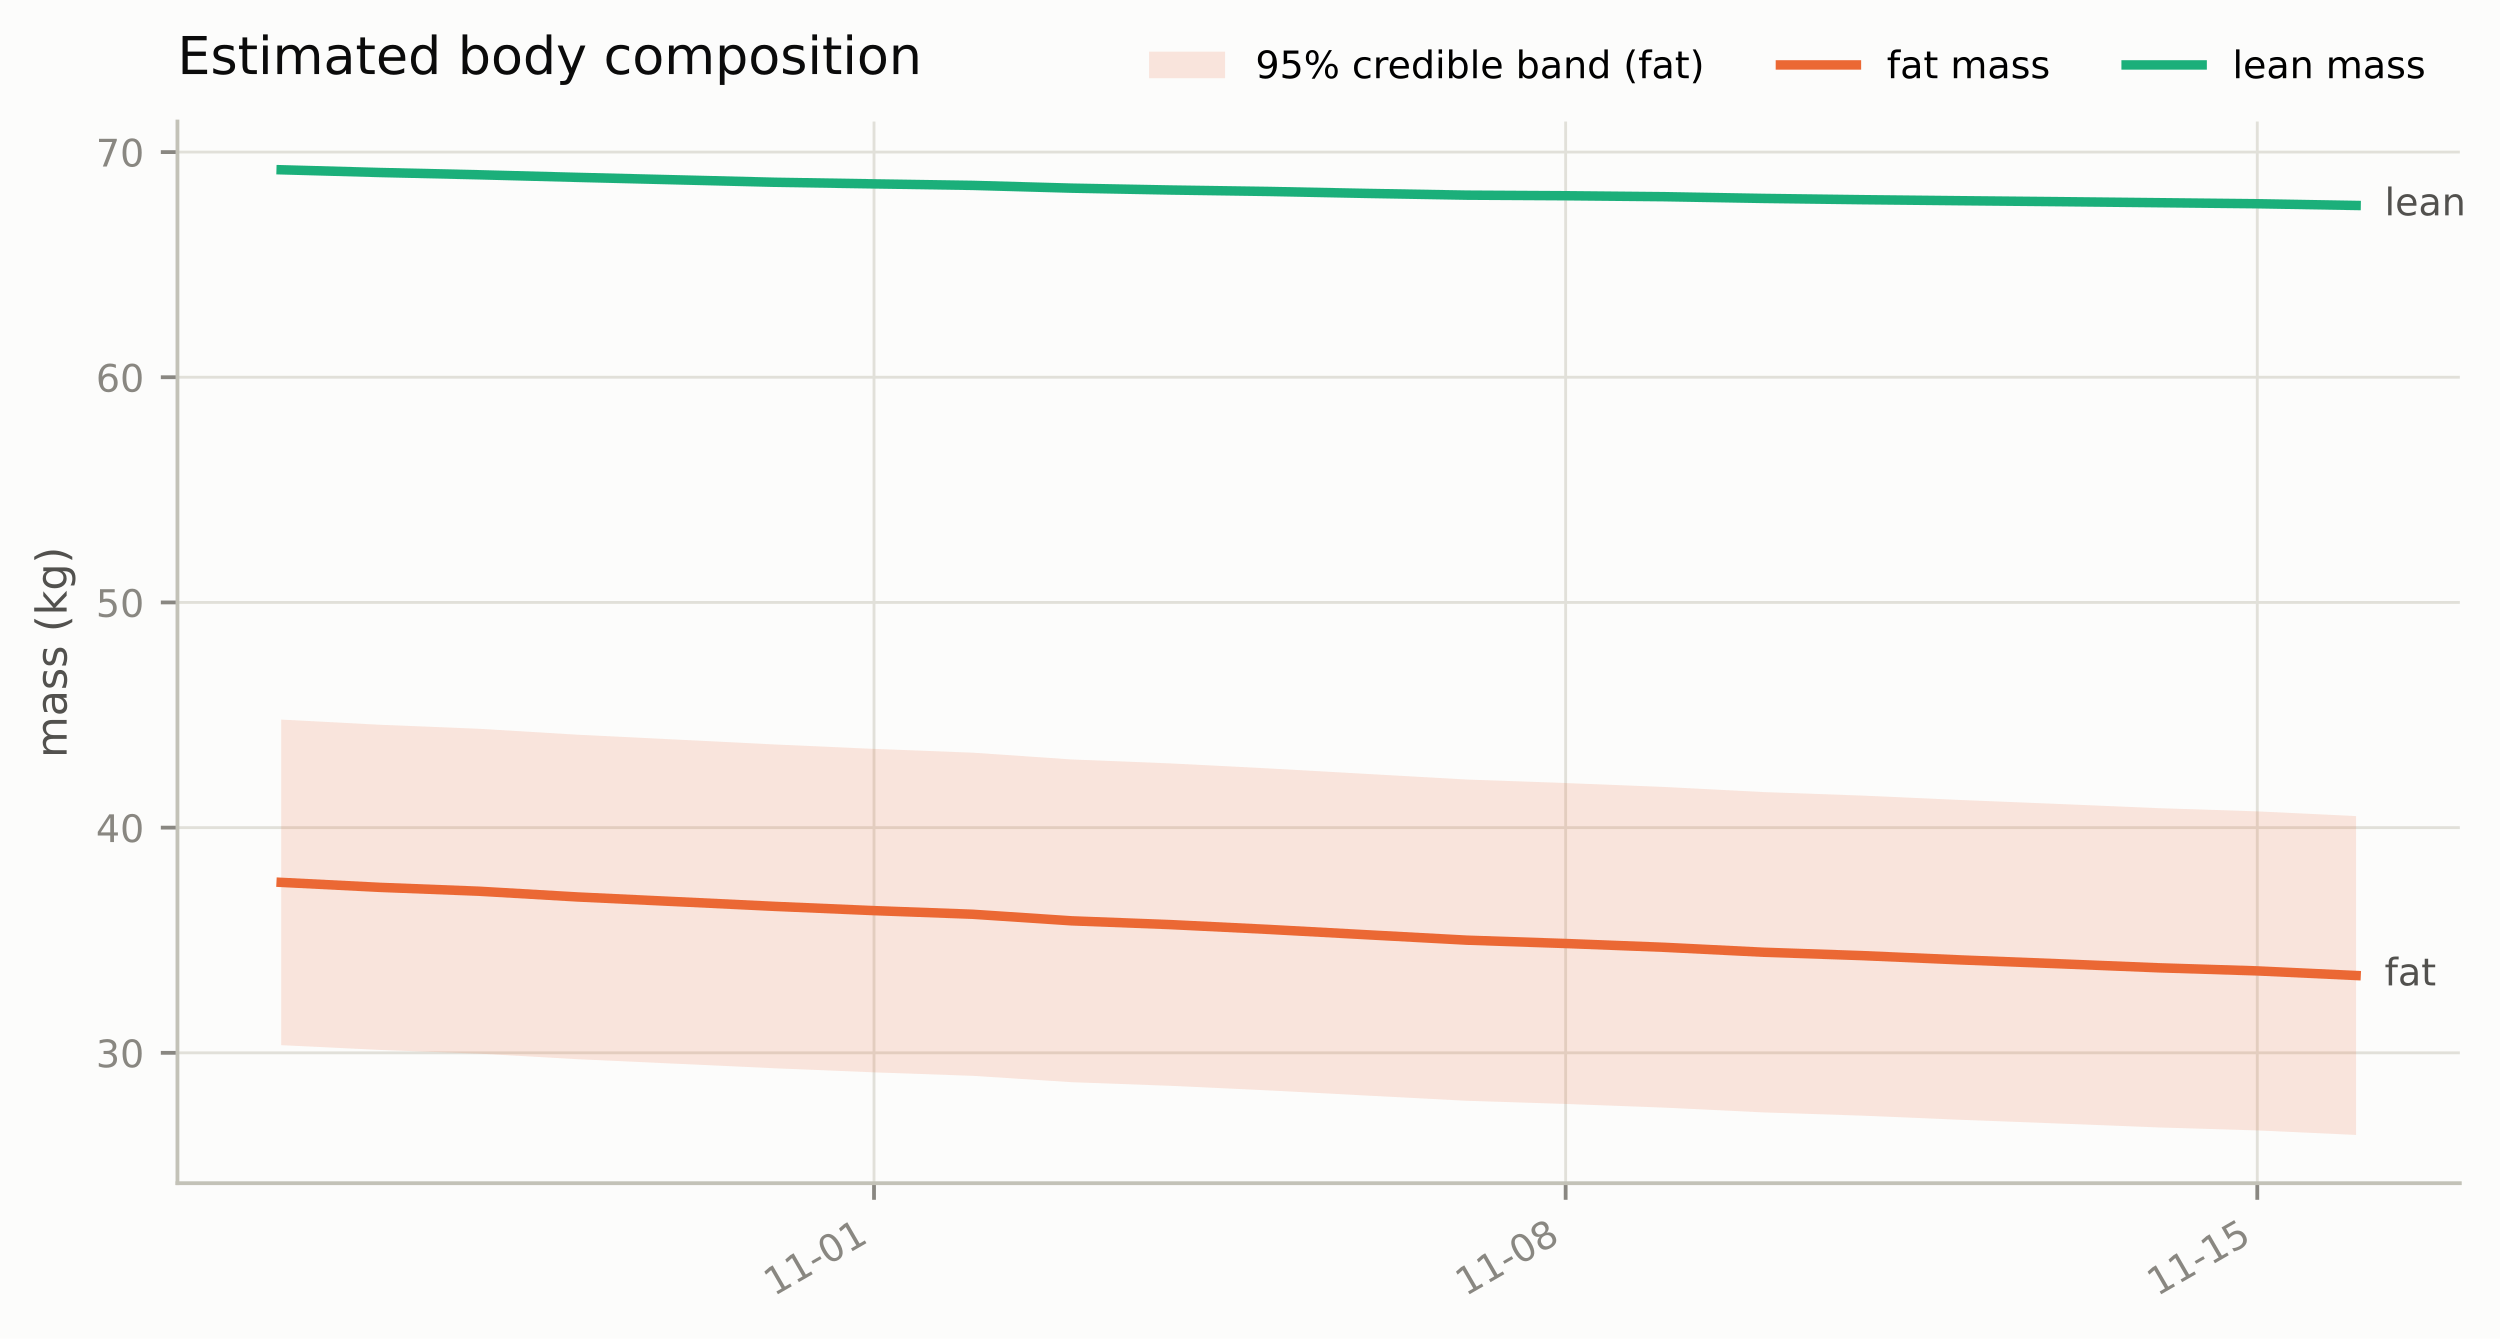
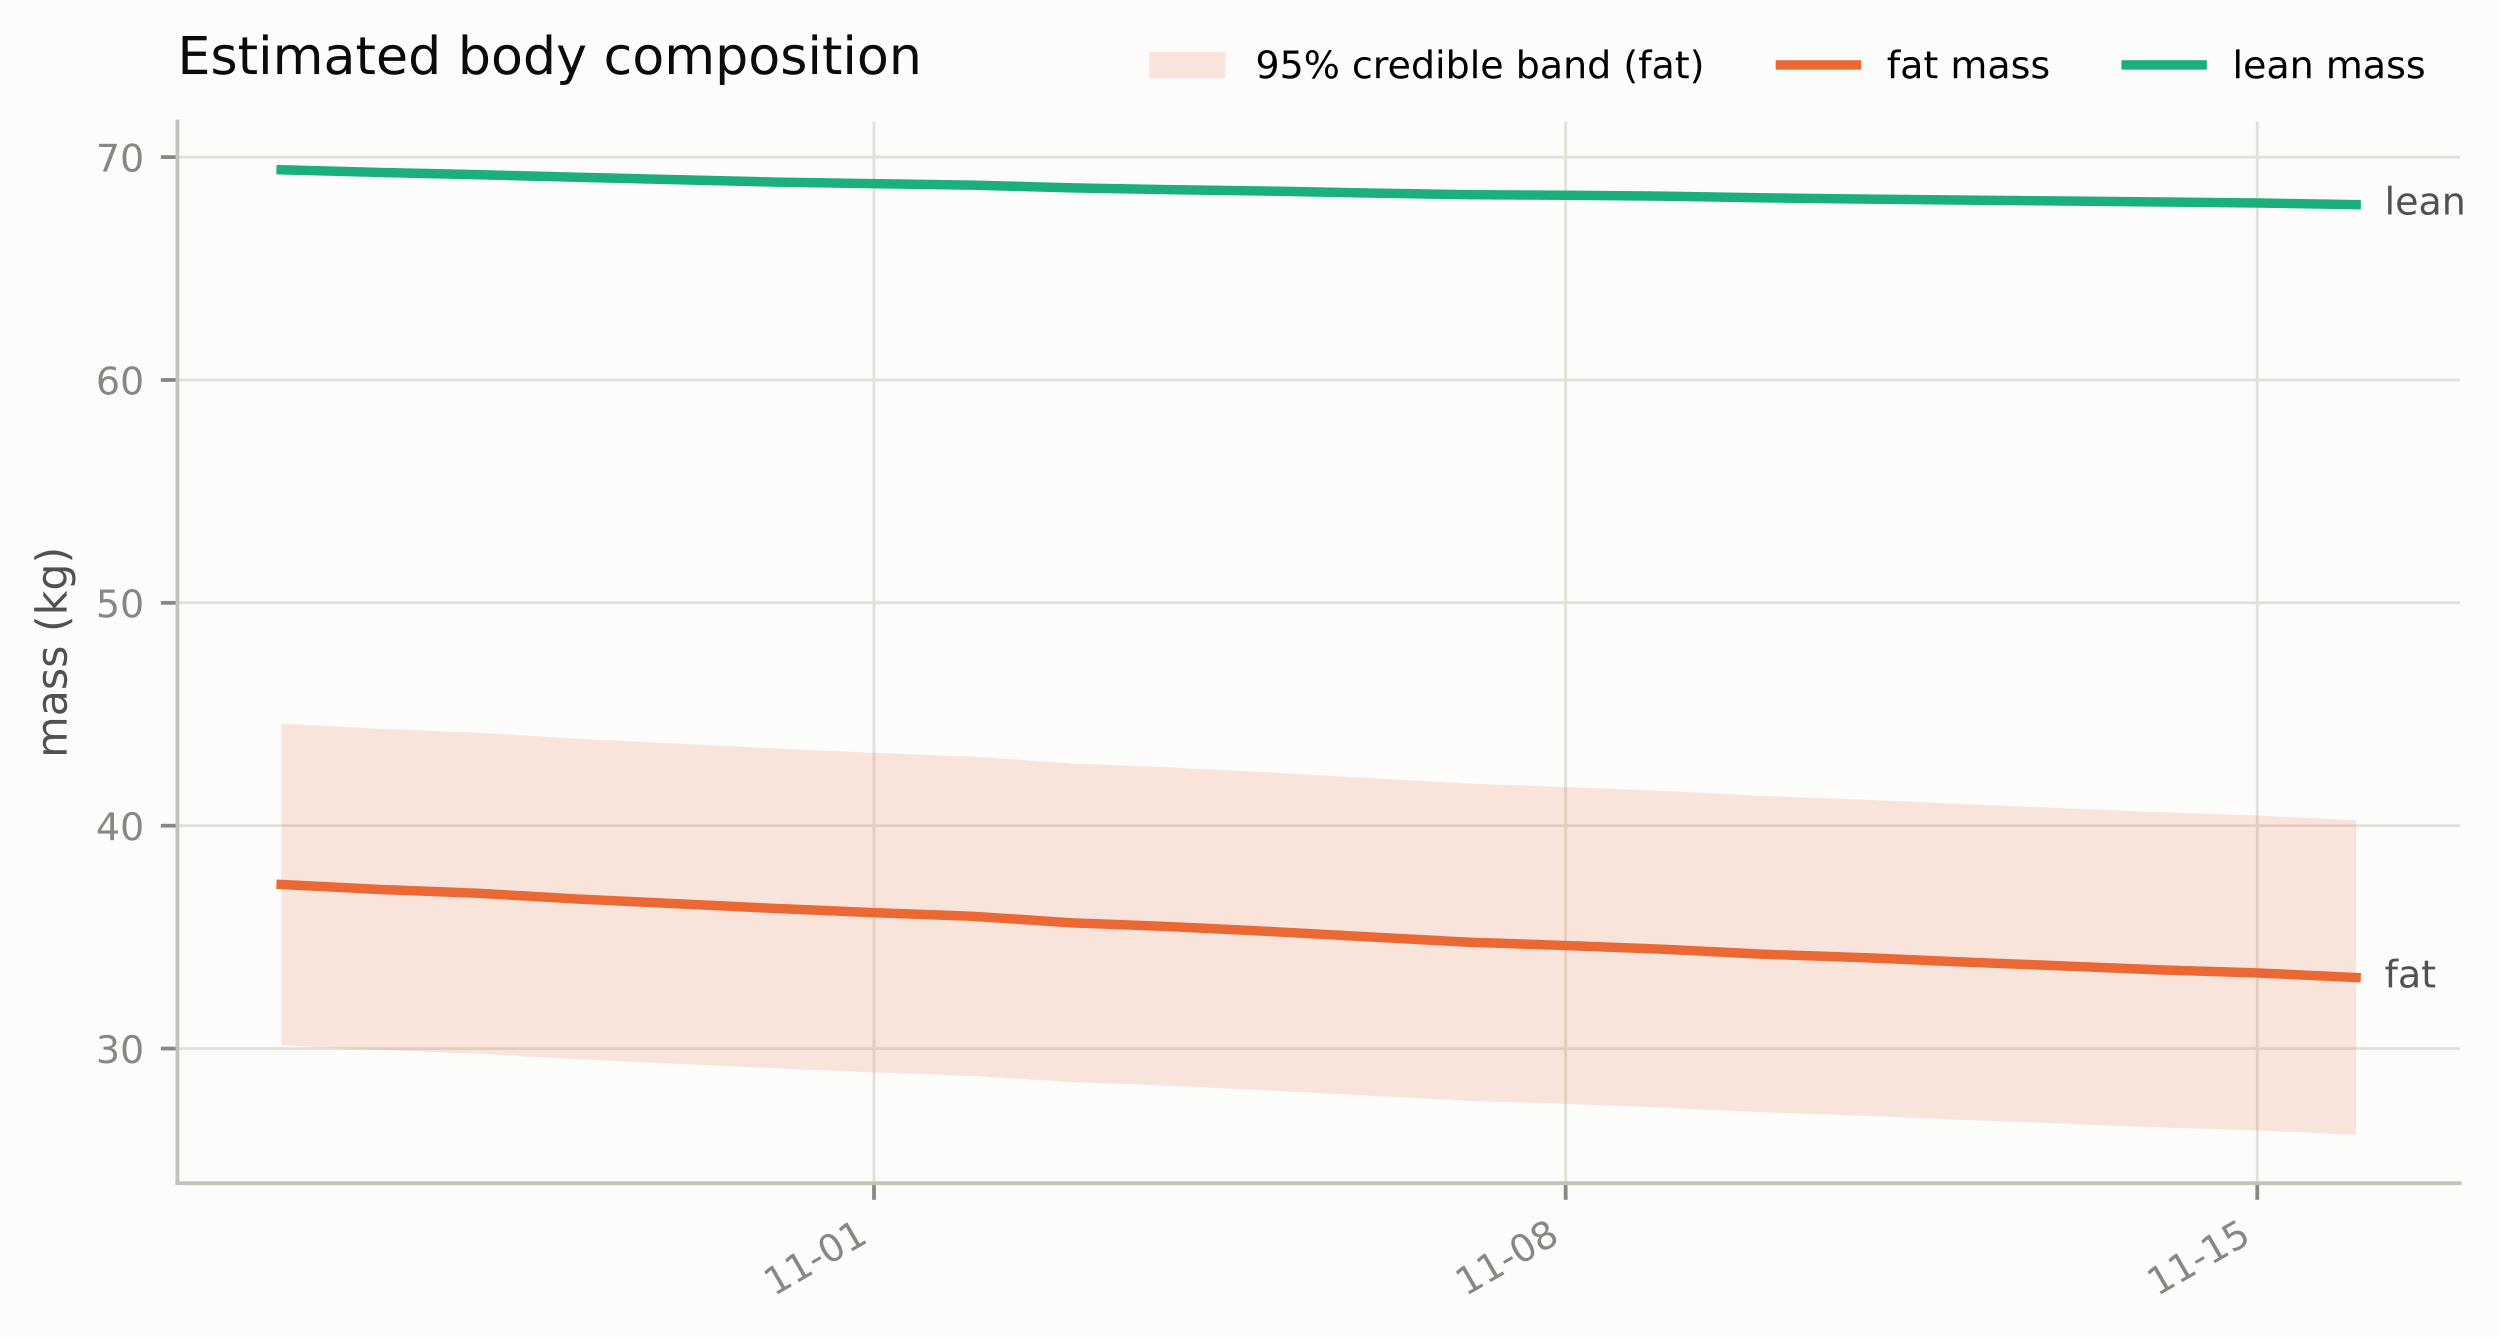
<svg xmlns="http://www.w3.org/2000/svg" xmlns:xlink="http://www.w3.org/1999/xlink" width="526.643pt" height="282pt" viewBox="0 0 526.643 282" version="1.1">
  <defs>
    <style type="text/css">*{stroke-linejoin: round; stroke-linecap: butt}</style>
  </defs>
  <g id="figure_1">
    <g id="patch_1">
      <path d="M 0 282  L 526.643 282  L 526.643 0  L 0 0  z " style="fill: #fcfcfb" />
    </g>
    <g id="axes_1">
      <g id="patch_2">
        <path d="M 37.381 249.248  L 518.18 249.248  L 518.18 25.601  L 37.381 25.601  z " style="fill: #fcfcfb" />
      </g>
      <g id="matplotlib.axis_1">
        <g id="xtick_1">
          <g id="line2d_1">
-             <path d="M 184.118 249.248  L 184.118 25.601  " clip-path="url(#pfaad43b0ae)" style="fill: none; stroke: #e1e0d9; stroke-width: 0.6; stroke-linecap: square" />
+             <path d="M 184.118 249.248  L 184.118 25.601  " clip-path="url(#pbd6abccb1b)" style="fill: none; stroke: #e1e0d9; stroke-width: 0.6; stroke-linecap: square" />
          </g>
          <g id="line2d_2">
            <defs>
-               <path id="mbd28022cf1" d="M 0 0  L 0 3.5  " style="stroke: #898781; stroke-width: 0.8" />
+               <path id="ma38e0c5968" d="M 0 0  L 0 3.5  " style="stroke: #898781; stroke-width: 0.8" />
            </defs>
            <g>
-               <use xlink:href="#mbd28022cf1" x="184.118" y="249.248" style="fill: #898781; stroke: #898781; stroke-width: 0.8" />
+               <use xlink:href="#ma38e0c5968" x="184.118" y="249.248" style="fill: #898781; stroke: #898781; stroke-width: 0.8" />
            </g>
          </g>
          <g id="text_1">
            <g style="fill: #898781" transform="translate(163.0255 273.1351) rotate(-30) scale(0.08 -0.08)">
              <defs>
                <path id="DejaVuSans-14" d="M 794 531  L 1825 531  L 1825 4091  L 703 3866  L 703 4441  L 1819 4666  L 2450 4666  L 2450 531  L 3481 531  L 3481 0  L 794 0  L 794 531  z " transform="scale(0.015625)" />
                <path id="DejaVuSans-10" d="M 313 2009  L 1997 2009  L 1997 1497  L 313 1497  L 313 2009  z " transform="scale(0.015625)" />
                <path id="DejaVuSans-13" d="M 2034 4250  Q 1547 4250 1301 3770  Q 1056 3291 1056 2328  Q 1056 1369 1301 889  Q 1547 409 2034 409  Q 2525 409 2770 889  Q 3016 1369 3016 2328  Q 3016 3291 2770 3770  Q 2525 4250 2034 4250  z M 2034 4750  Q 2819 4750 3233 4129  Q 3647 3509 3647 2328  Q 3647 1150 3233 529  Q 2819 -91 2034 -91  Q 1250 -91 836 529  Q 422 1150 422 2328  Q 422 3509 836 4129  Q 1250 4750 2034 4750  z " transform="scale(0.015625)" />
              </defs>
              <use xlink:href="#DejaVuSans-14" />
              <use xlink:href="#DejaVuSans-14" transform="translate(63.625 0)" />
              <use xlink:href="#DejaVuSans-10" transform="translate(127.25 0)" />
              <use xlink:href="#DejaVuSans-13" transform="translate(163.3281 0)" />
              <use xlink:href="#DejaVuSans-14" transform="translate(226.9531 0)" />
            </g>
          </g>
        </g>
        <g id="xtick_2">
          <g id="line2d_3">
-             <path d="M 329.815 249.248  L 329.815 25.601  " clip-path="url(#pfaad43b0ae)" style="fill: none; stroke: #e1e0d9; stroke-width: 0.6; stroke-linecap: square" />
+             <path d="M 329.815 249.248  L 329.815 25.601  " clip-path="url(#pbd6abccb1b)" style="fill: none; stroke: #e1e0d9; stroke-width: 0.6; stroke-linecap: square" />
          </g>
          <g id="line2d_4">
            <g>
-               <use xlink:href="#mbd28022cf1" x="329.815" y="249.248" style="fill: #898781; stroke: #898781; stroke-width: 0.8" />
+               <use xlink:href="#ma38e0c5968" x="329.815" y="249.248" style="fill: #898781; stroke: #898781; stroke-width: 0.8" />
            </g>
          </g>
          <g id="text_2">
            <g style="fill: #898781" transform="translate(308.7223 273.1351) rotate(-30) scale(0.08 -0.08)">
              <defs>
                <path id="DejaVuSans-1b" d="M 2034 2216  Q 1584 2216 1326 1975  Q 1069 1734 1069 1313  Q 1069 891 1326 650  Q 1584 409 2034 409  Q 2484 409 2743 651  Q 3003 894 3003 1313  Q 3003 1734 2745 1975  Q 2488 2216 2034 2216  z M 1403 2484  Q 997 2584 770 2862  Q 544 3141 544 3541  Q 544 4100 942 4425  Q 1341 4750 2034 4750  Q 2731 4750 3128 4425  Q 3525 4100 3525 3541  Q 3525 3141 3298 2862  Q 3072 2584 2669 2484  Q 3125 2378 3379 2068  Q 3634 1759 3634 1313  Q 3634 634 3220 271  Q 2806 -91 2034 -91  Q 1263 -91 848 271  Q 434 634 434 1313  Q 434 1759 690 2068  Q 947 2378 1403 2484  z M 1172 3481  Q 1172 3119 1398 2916  Q 1625 2713 2034 2713  Q 2441 2713 2670 2916  Q 2900 3119 2900 3481  Q 2900 3844 2670 4047  Q 2441 4250 2034 4250  Q 1625 4250 1398 4047  Q 1172 3844 1172 3481  z " transform="scale(0.015625)" />
              </defs>
              <use xlink:href="#DejaVuSans-14" />
              <use xlink:href="#DejaVuSans-14" transform="translate(63.625 0)" />
              <use xlink:href="#DejaVuSans-10" transform="translate(127.25 0)" />
              <use xlink:href="#DejaVuSans-13" transform="translate(163.3281 0)" />
              <use xlink:href="#DejaVuSans-1b" transform="translate(226.9531 0)" />
            </g>
          </g>
        </g>
        <g id="xtick_3">
          <g id="line2d_5">
-             <path d="M 475.512 249.248  L 475.512 25.601  " clip-path="url(#pfaad43b0ae)" style="fill: none; stroke: #e1e0d9; stroke-width: 0.6; stroke-linecap: square" />
+             <path d="M 475.512 249.248  L 475.512 25.601  " clip-path="url(#pbd6abccb1b)" style="fill: none; stroke: #e1e0d9; stroke-width: 0.6; stroke-linecap: square" />
          </g>
          <g id="line2d_6">
            <g>
-               <use xlink:href="#mbd28022cf1" x="475.512" y="249.248" style="fill: #898781; stroke: #898781; stroke-width: 0.8" />
+               <use xlink:href="#ma38e0c5968" x="475.512" y="249.248" style="fill: #898781; stroke: #898781; stroke-width: 0.8" />
            </g>
          </g>
          <g id="text_3">
            <g style="fill: #898781" transform="translate(454.4192 273.1351) rotate(-30) scale(0.08 -0.08)">
              <defs>
                <path id="DejaVuSans-18" d="M 691 4666  L 3169 4666  L 3169 4134  L 1269 4134  L 1269 2991  Q 1406 3038 1543 3061  Q 1681 3084 1819 3084  Q 2600 3084 3056 2656  Q 3513 2228 3513 1497  Q 3513 744 3044 326  Q 2575 -91 1722 -91  Q 1428 -91 1123 -41  Q 819 9 494 109  L 494 744  Q 775 591 1075 516  Q 1375 441 1709 441  Q 2250 441 2565 725  Q 2881 1009 2881 1497  Q 2881 1984 2565 2268  Q 2250 2553 1709 2553  Q 1456 2553 1204 2497  Q 953 2441 691 2322  L 691 4666  z " transform="scale(0.015625)" />
              </defs>
              <use xlink:href="#DejaVuSans-14" />
              <use xlink:href="#DejaVuSans-14" transform="translate(63.625 0)" />
              <use xlink:href="#DejaVuSans-10" transform="translate(127.25 0)" />
              <use xlink:href="#DejaVuSans-14" transform="translate(163.3281 0)" />
              <use xlink:href="#DejaVuSans-18" transform="translate(226.9531 0)" />
            </g>
          </g>
        </g>
      </g>
      <g id="matplotlib.axis_2">
        <g id="ytick_1">
          <g id="line2d_7">
-             <path d="M 37.381 221.782  L 518.18 221.782  " clip-path="url(#pfaad43b0ae)" style="fill: none; stroke: #e1e0d9; stroke-width: 0.6; stroke-linecap: square" />
+             <path d="M 37.381 220.884  L 518.18 220.884  " clip-path="url(#pbd6abccb1b)" style="fill: none; stroke: #e1e0d9; stroke-width: 0.6; stroke-linecap: square" />
          </g>
          <g id="line2d_8">
            <defs>
-               <path id="m9d4511006b" d="M 0 0  L -3.5 0  " style="stroke: #898781; stroke-width: 0.8" />
+               <path id="m62456a7b42" d="M 0 0  L -3.5 0  " style="stroke: #898781; stroke-width: 0.8" />
            </defs>
            <g>
-               <use xlink:href="#m9d4511006b" x="37.381" y="221.782" style="fill: #898781; stroke: #898781; stroke-width: 0.8" />
+               <use xlink:href="#m62456a7b42" x="37.381" y="220.884" style="fill: #898781; stroke: #898781; stroke-width: 0.8" />
            </g>
          </g>
          <g id="text_4">
-             <g style="fill: #898781" transform="translate(20.2007 224.821) scale(0.08 -0.08)">
+             <g style="fill: #898781" transform="translate(20.2007 223.9229) scale(0.08 -0.08)">
              <defs>
                <path id="DejaVuSans-16" d="M 2597 2516  Q 3050 2419 3304 2112  Q 3559 1806 3559 1356  Q 3559 666 3084 287  Q 2609 -91 1734 -91  Q 1441 -91 1130 -33  Q 819 25 488 141  L 488 750  Q 750 597 1062 519  Q 1375 441 1716 441  Q 2309 441 2620 675  Q 2931 909 2931 1356  Q 2931 1769 2642 2001  Q 2353 2234 1838 2234  L 1294 2234  L 1294 2753  L 1863 2753  Q 2328 2753 2575 2939  Q 2822 3125 2822 3475  Q 2822 3834 2567 4026  Q 2313 4219 1838 4219  Q 1578 4219 1281 4162  Q 984 4106 628 3988  L 628 4550  Q 988 4650 1302 4700  Q 1616 4750 1894 4750  Q 2613 4750 3031 4423  Q 3450 4097 3450 3541  Q 3450 3153 3228 2886  Q 3006 2619 2597 2516  z " transform="scale(0.015625)" />
              </defs>
              <use xlink:href="#DejaVuSans-16" />
              <use xlink:href="#DejaVuSans-13" transform="translate(63.625 0)" />
            </g>
          </g>
        </g>
        <g id="ytick_2">
          <g id="line2d_9">
-             <path d="M 37.381 174.345  L 518.18 174.345  " clip-path="url(#pfaad43b0ae)" style="fill: none; stroke: #e1e0d9; stroke-width: 0.6; stroke-linecap: square" />
+             <path d="M 37.381 173.935  L 518.18 173.935  " clip-path="url(#pbd6abccb1b)" style="fill: none; stroke: #e1e0d9; stroke-width: 0.6; stroke-linecap: square" />
          </g>
          <g id="line2d_10">
            <g>
-               <use xlink:href="#m9d4511006b" x="37.381" y="174.345" style="fill: #898781; stroke: #898781; stroke-width: 0.8" />
+               <use xlink:href="#m62456a7b42" x="37.381" y="173.935" style="fill: #898781; stroke: #898781; stroke-width: 0.8" />
            </g>
          </g>
          <g id="text_5">
-             <g style="fill: #898781" transform="translate(20.2007 177.3844) scale(0.08 -0.08)">
+             <g style="fill: #898781" transform="translate(20.2007 176.9743) scale(0.08 -0.08)">
              <defs>
                <path id="DejaVuSans-17" d="M 2419 4116  L 825 1625  L 2419 1625  L 2419 4116  z M 2253 4666  L 3047 4666  L 3047 1625  L 3713 1625  L 3713 1100  L 3047 1100  L 3047 0  L 2419 0  L 2419 1100  L 313 1100  L 313 1709  L 2253 4666  z " transform="scale(0.015625)" />
              </defs>
              <use xlink:href="#DejaVuSans-17" />
              <use xlink:href="#DejaVuSans-13" transform="translate(63.625 0)" />
            </g>
          </g>
        </g>
        <g id="ytick_3">
          <g id="line2d_11">
-             <path d="M 37.381 126.909  L 518.18 126.909  " clip-path="url(#pfaad43b0ae)" style="fill: none; stroke: #e1e0d9; stroke-width: 0.6; stroke-linecap: square" />
+             <path d="M 37.381 126.987  L 518.18 126.987  " clip-path="url(#pbd6abccb1b)" style="fill: none; stroke: #e1e0d9; stroke-width: 0.6; stroke-linecap: square" />
          </g>
          <g id="line2d_12">
            <g>
-               <use xlink:href="#m9d4511006b" x="37.381" y="126.909" style="fill: #898781; stroke: #898781; stroke-width: 0.8" />
+               <use xlink:href="#m62456a7b42" x="37.381" y="126.987" style="fill: #898781; stroke: #898781; stroke-width: 0.8" />
            </g>
          </g>
          <g id="text_6">
-             <g style="fill: #898781" transform="translate(20.2007 129.9478) scale(0.08 -0.08)">
+             <g style="fill: #898781" transform="translate(20.2007 130.0257) scale(0.08 -0.08)">
              <use xlink:href="#DejaVuSans-18" />
              <use xlink:href="#DejaVuSans-13" transform="translate(63.625 0)" />
            </g>
          </g>
        </g>
        <g id="ytick_4">
          <g id="line2d_13">
-             <path d="M 37.381 79.472  L 518.18 79.472  " clip-path="url(#pfaad43b0ae)" style="fill: none; stroke: #e1e0d9; stroke-width: 0.6; stroke-linecap: square" />
+             <path d="M 37.381 80.038  L 518.18 80.038  " clip-path="url(#pbd6abccb1b)" style="fill: none; stroke: #e1e0d9; stroke-width: 0.6; stroke-linecap: square" />
          </g>
          <g id="line2d_14">
            <g>
-               <use xlink:href="#m9d4511006b" x="37.381" y="79.472" style="fill: #898781; stroke: #898781; stroke-width: 0.8" />
+               <use xlink:href="#m62456a7b42" x="37.381" y="80.038" style="fill: #898781; stroke: #898781; stroke-width: 0.8" />
            </g>
          </g>
          <g id="text_7">
-             <g style="fill: #898781" transform="translate(20.2007 82.51115) scale(0.08 -0.08)">
+             <g style="fill: #898781" transform="translate(20.2007 83.07707) scale(0.08 -0.08)">
              <defs>
                <path id="DejaVuSans-19" d="M 2113 2584  Q 1688 2584 1439 2293  Q 1191 2003 1191 1497  Q 1191 994 1439 701  Q 1688 409 2113 409  Q 2538 409 2786 701  Q 3034 994 3034 1497  Q 3034 2003 2786 2293  Q 2538 2584 2113 2584  z M 3366 4563  L 3366 3988  Q 3128 4100 2886 4159  Q 2644 4219 2406 4219  Q 1781 4219 1451 3797  Q 1122 3375 1075 2522  Q 1259 2794 1537 2939  Q 1816 3084 2150 3084  Q 2853 3084 3261 2657  Q 3669 2231 3669 1497  Q 3669 778 3244 343  Q 2819 -91 2113 -91  Q 1303 -91 875 529  Q 447 1150 447 2328  Q 447 3434 972 4092  Q 1497 4750 2381 4750  Q 2619 4750 2861 4703  Q 3103 4656 3366 4563  z " transform="scale(0.015625)" />
              </defs>
              <use xlink:href="#DejaVuSans-19" />
              <use xlink:href="#DejaVuSans-13" transform="translate(63.625 0)" />
            </g>
          </g>
        </g>
        <g id="ytick_5">
          <g id="line2d_15">
-             <path d="M 37.381 32.035  L 518.18 32.035  " clip-path="url(#pfaad43b0ae)" style="fill: none; stroke: #e1e0d9; stroke-width: 0.6; stroke-linecap: square" />
+             <path d="M 37.381 33.089  L 518.18 33.089  " clip-path="url(#pbd6abccb1b)" style="fill: none; stroke: #e1e0d9; stroke-width: 0.6; stroke-linecap: square" />
          </g>
          <g id="line2d_16">
            <g>
-               <use xlink:href="#m9d4511006b" x="37.381" y="32.035" style="fill: #898781; stroke: #898781; stroke-width: 0.8" />
+               <use xlink:href="#m62456a7b42" x="37.381" y="33.089" style="fill: #898781; stroke: #898781; stroke-width: 0.8" />
            </g>
          </g>
          <g id="text_8">
-             <g style="fill: #898781" transform="translate(20.2007 35.07452) scale(0.08 -0.08)">
+             <g style="fill: #898781" transform="translate(20.2007 36.12846) scale(0.08 -0.08)">
              <defs>
                <path id="DejaVuSans-1a" d="M 525 4666  L 3525 4666  L 3525 4397  L 1831 0  L 1172 0  L 2766 4134  L 525 4134  L 525 4666  z " transform="scale(0.015625)" />
              </defs>
              <use xlink:href="#DejaVuSans-1a" />
              <use xlink:href="#DejaVuSans-13" transform="translate(63.625 0)" />
            </g>
          </g>
        </g>
        <g id="text_9">
          <g style="fill: #52514e" transform="translate(14.03859 159.6579) rotate(-90) scale(0.09 -0.09)">
            <defs>
              <path id="DejaVuSans-50" d="M 3328 2828  Q 3544 3216 3844 3400  Q 4144 3584 4550 3584  Q 5097 3584 5394 3201  Q 5691 2819 5691 2113  L 5691 0  L 5113 0  L 5113 2094  Q 5113 2597 4934 2840  Q 4756 3084 4391 3084  Q 3944 3084 3684 2787  Q 3425 2491 3425 1978  L 3425 0  L 2847 0  L 2847 2094  Q 2847 2600 2669 2842  Q 2491 3084 2119 3084  Q 1678 3084 1418 2786  Q 1159 2488 1159 1978  L 1159 0  L 581 0  L 581 3500  L 1159 3500  L 1159 2956  Q 1356 3278 1631 3431  Q 1906 3584 2284 3584  Q 2666 3584 2933 3390  Q 3200 3197 3328 2828  z " transform="scale(0.015625)" />
              <path id="DejaVuSans-44" d="M 2194 1759  Q 1497 1759 1228 1600  Q 959 1441 959 1056  Q 959 750 1161 570  Q 1363 391 1709 391  Q 2188 391 2477 730  Q 2766 1069 2766 1631  L 2766 1759  L 2194 1759  z M 3341 1997  L 3341 0  L 2766 0  L 2766 531  Q 2569 213 2275 61  Q 1981 -91 1556 -91  Q 1019 -91 701 211  Q 384 513 384 1019  Q 384 1609 779 1909  Q 1175 2209 1959 2209  L 2766 2209  L 2766 2266  Q 2766 2663 2505 2880  Q 2244 3097 1772 3097  Q 1472 3097 1187 3025  Q 903 2953 641 2809  L 641 3341  Q 956 3463 1253 3523  Q 1550 3584 1831 3584  Q 2591 3584 2966 3190  Q 3341 2797 3341 1997  z " transform="scale(0.015625)" />
              <path id="DejaVuSans-56" d="M 2834 3397  L 2834 2853  Q 2591 2978 2328 3040  Q 2066 3103 1784 3103  Q 1356 3103 1142 2972  Q 928 2841 928 2578  Q 928 2378 1081 2264  Q 1234 2150 1697 2047  L 1894 2003  Q 2506 1872 2764 1633  Q 3022 1394 3022 966  Q 3022 478 2636 193  Q 2250 -91 1575 -91  Q 1294 -91 989 -36  Q 684 19 347 128  L 347 722  Q 666 556 975 473  Q 1284 391 1588 391  Q 1994 391 2212 530  Q 2431 669 2431 922  Q 2431 1156 2273 1281  Q 2116 1406 1581 1522  L 1381 1569  Q 847 1681 609 1914  Q 372 2147 372 2553  Q 372 3047 722 3315  Q 1072 3584 1716 3584  Q 2034 3584 2315 3537  Q 2597 3491 2834 3397  z " transform="scale(0.015625)" />
              <path id="DejaVuSans-3" transform="scale(0.015625)" />
              <path id="DejaVuSans-b" d="M 1984 4856  Q 1566 4138 1362 3434  Q 1159 2731 1159 2009  Q 1159 1288 1364 580  Q 1569 -128 1984 -844  L 1484 -844  Q 1016 -109 783 600  Q 550 1309 550 2009  Q 550 2706 781 3412  Q 1013 4119 1484 4856  L 1984 4856  z " transform="scale(0.015625)" />
              <path id="DejaVuSans-4e" d="M 581 4863  L 1159 4863  L 1159 1991  L 2875 3500  L 3609 3500  L 1753 1863  L 3688 0  L 2938 0  L 1159 1709  L 1159 0  L 581 0  L 581 4863  z " transform="scale(0.015625)" />
              <path id="DejaVuSans-4a" d="M 2906 1791  Q 2906 2416 2648 2759  Q 2391 3103 1925 3103  Q 1463 3103 1205 2759  Q 947 2416 947 1791  Q 947 1169 1205 825  Q 1463 481 1925 481  Q 2391 481 2648 825  Q 2906 1169 2906 1791  z M 3481 434  Q 3481 -459 3084 -895  Q 2688 -1331 1869 -1331  Q 1566 -1331 1297 -1286  Q 1028 -1241 775 -1147  L 775 -588  Q 1028 -725 1275 -790  Q 1522 -856 1778 -856  Q 2344 -856 2625 -561  Q 2906 -266 2906 331  L 2906 616  Q 2728 306 2450 153  Q 2172 0 1784 0  Q 1141 0 747 490  Q 353 981 353 1791  Q 353 2603 747 3093  Q 1141 3584 1784 3584  Q 2172 3584 2450 3431  Q 2728 3278 2906 2969  L 2906 3500  L 3481 3500  L 3481 434  z " transform="scale(0.015625)" />
              <path id="DejaVuSans-c" d="M 513 4856  L 1013 4856  Q 1481 4119 1714 3412  Q 1947 2706 1947 2009  Q 1947 1309 1714 600  Q 1481 -109 1013 -844  L 513 -844  Q 928 -128 1133 580  Q 1338 1288 1338 2009  Q 1338 2731 1133 3434  Q 928 4138 513 4856  z " transform="scale(0.015625)" />
            </defs>
            <use xlink:href="#DejaVuSans-50" />
            <use xlink:href="#DejaVuSans-44" transform="translate(97.40625 0)" />
            <use xlink:href="#DejaVuSans-56" transform="translate(158.6875 0)" />
            <use xlink:href="#DejaVuSans-56" transform="translate(210.7812 0)" />
            <use xlink:href="#DejaVuSans-3" transform="translate(262.875 0)" />
            <use xlink:href="#DejaVuSans-b" transform="translate(294.6562 0)" />
            <use xlink:href="#DejaVuSans-4e" transform="translate(333.6719 0)" />
            <use xlink:href="#DejaVuSans-4a" transform="translate(391.5781 0)" />
            <use xlink:href="#DejaVuSans-c" transform="translate(455.0625 0)" />
          </g>
        </g>
      </g>
      <g id="FillBetweenPolyCollection_1">
        <defs>
-           <path id="m184e97b7a2" d="M 59.235 -130.412  L 59.235 -61.83  L 80.049 -60.816  L 100.863 -60.04  L 121.677 -58.869  L 142.491 -57.917  L 163.304 -56.955  L 184.118 -56.1  L 204.932 -55.366  L 225.746 -54.028  L 246.56 -53.266  L 267.374 -52.29  L 288.187 -51.196  L 309.001 -50.11  L 329.815 -49.438  L 350.629 -48.668  L 371.443 -47.665  L 392.257 -46.98  L 413.07 -46.102  L 433.884 -45.314  L 454.698 -44.495  L 475.512 -43.866  L 496.326 -42.917  L 496.326 -110.082  L 496.326 -110.082  L 475.512 -111.08  L 454.698 -111.754  L 433.884 -112.626  L 413.07 -113.468  L 392.257 -114.406  L 371.443 -115.146  L 350.629 -116.214  L 329.815 -117.046  L 309.001 -117.783  L 288.187 -118.947  L 267.374 -120.121  L 246.56 -121.181  L 225.746 -122.013  L 204.932 -123.44  L 184.118 -124.24  L 163.304 -125.167  L 142.491 -126.203  L 121.677 -127.226  L 100.863 -128.477  L 80.049 -129.322  L 59.235 -130.412  z " />
+           <path id="m12a4b54b1d" d="M 59.235 -129.556  L 59.235 -61.796  L 80.049 -60.787  L 100.863 -60.012  L 121.677 -58.846  L 142.491 -57.898  L 163.304 -56.938  L 184.118 -56.085  L 204.932 -55.353  L 225.746 -54.021  L 246.56 -53.259  L 267.374 -52.285  L 288.187 -51.195  L 309.001 -50.113  L 329.815 -49.44  L 350.629 -48.67  L 371.443 -47.669  L 392.257 -46.983  L 413.07 -46.104  L 433.884 -45.316  L 454.698 -44.497  L 475.512 -43.866  L 496.326 -42.917  L 496.326 -109.222  L 496.326 -109.222  L 475.512 -110.222  L 454.698 -110.901  L 433.884 -111.775  L 413.07 -112.62  L 392.257 -113.561  L 371.443 -114.304  L 350.629 -115.373  L 329.815 -116.207  L 309.001 -116.946  L 288.187 -118.108  L 267.374 -119.281  L 246.56 -120.34  L 225.746 -121.173  L 204.932 -122.596  L 184.118 -123.395  L 163.304 -124.321  L 142.491 -125.356  L 121.677 -126.377  L 100.863 -127.624  L 80.049 -128.468  L 59.235 -129.556  z " />
        </defs>
-         <g clip-path="url(#pfaad43b0ae)">
-           <use xlink:href="#m184e97b7a2" x="0" y="282" style="fill: #eb6834; fill-opacity: 0.16" />
+         <g clip-path="url(#pbd6abccb1b)">
+           <use xlink:href="#m12a4b54b1d" x="0" y="282" style="fill: #eb6834; fill-opacity: 0.16" />
        </g>
      </g>
      <g id="line2d_17">
-         <path d="M 59.235 185.878  L 80.049 186.931  L 100.863 187.741  L 121.677 188.952  L 142.491 189.939  L 163.304 190.939  L 184.118 191.83  L 204.932 192.596  L 225.746 193.979  L 246.56 194.776  L 267.374 195.794  L 288.187 196.928  L 309.001 198.053  L 329.815 198.757  L 350.629 199.559  L 371.443 200.594  L 392.257 201.306  L 413.07 202.215  L 433.884 203.03  L 454.698 203.875  L 475.512 204.526  L 496.326 205.5  " clip-path="url(#pfaad43b0ae)" style="fill: none; stroke: #eb6834; stroke-width: 2; stroke-linecap: square" />
+         <path d="M 59.235 186.323  L 80.049 187.372  L 100.863 188.181  L 121.677 189.388  L 142.491 190.372  L 163.304 191.37  L 184.118 192.259  L 204.932 193.025  L 225.746 194.403  L 246.56 195.2  L 267.374 196.217  L 288.187 197.348  L 309.001 198.47  L 329.815 199.176  L 350.629 199.978  L 371.443 201.013  L 392.257 201.727  L 413.07 202.637  L 433.884 203.454  L 454.698 204.301  L 475.512 204.955  L 496.326 205.93  " clip-path="url(#pbd6abccb1b)" style="fill: none; stroke: #eb6834; stroke-width: 2; stroke-linecap: square" />
      </g>
      <g id="line2d_18">
-         <path d="M 59.235 35.766  L 80.049 36.341  L 100.863 36.819  L 121.677 37.366  L 142.491 37.882  L 163.304 38.399  L 184.118 38.735  L 204.932 39.055  L 225.746 39.636  L 246.56 40.028  L 267.374 40.333  L 288.187 40.748  L 309.001 41.111  L 329.815 41.234  L 350.629 41.435  L 371.443 41.798  L 392.257 42.066  L 413.07 42.283  L 433.884 42.482  L 454.698 42.7  L 475.512 42.92  L 496.326 43.281  " clip-path="url(#pfaad43b0ae)" style="fill: none; stroke: #1baf7a; stroke-width: 2; stroke-linecap: square" />
+         <path d="M 59.235 35.766  L 80.049 36.334  L 100.863 36.806  L 121.677 37.344  L 142.491 37.852  L 163.304 38.36  L 184.118 38.689  L 204.932 39.003  L 225.746 39.572  L 246.56 39.955  L 267.374 40.253  L 288.187 40.657  L 309.001 41.011  L 329.815 41.129  L 350.629 41.323  L 371.443 41.675  L 392.257 41.934  L 413.07 42.143  L 433.884 42.333  L 454.698 42.546  L 475.512 42.76  L 496.326 43.112  " clip-path="url(#pbd6abccb1b)" style="fill: none; stroke: #1baf7a; stroke-width: 2; stroke-linecap: square" />
      </g>
      <g id="patch_3">
        <path d="M 37.381 249.248  L 37.381 25.601  " style="fill: none; stroke: #c3c2b7; stroke-width: 0.8; stroke-linejoin: miter; stroke-linecap: square" />
      </g>
      <g id="patch_4">
        <path d="M 37.381 249.248  L 518.18 249.248  " style="fill: none; stroke: #c3c2b7; stroke-width: 0.8; stroke-linejoin: miter; stroke-linecap: square" />
      </g>
      <g id="text_10">
-         <g style="fill: #52514e" transform="translate(502.3258 207.5782) scale(0.08 -0.08)">
+         <g style="fill: #52514e" transform="translate(502.3258 208.0086) scale(0.08 -0.08)">
          <defs>
            <path id="DejaVuSans-49" d="M 2375 4863  L 2375 4384  L 1825 4384  Q 1516 4384 1395 4259  Q 1275 4134 1275 3809  L 1275 3500  L 2222 3500  L 2222 3053  L 1275 3053  L 1275 0  L 697 0  L 697 3053  L 147 3053  L 147 3500  L 697 3500  L 697 3744  Q 697 4328 969 4595  Q 1241 4863 1831 4863  L 2375 4863  z " transform="scale(0.015625)" />
            <path id="DejaVuSans-57" d="M 1172 4494  L 1172 3500  L 2356 3500  L 2356 3053  L 1172 3053  L 1172 1153  Q 1172 725 1289 603  Q 1406 481 1766 481  L 2356 481  L 2356 0  L 1766 0  Q 1100 0 847 248  Q 594 497 594 1153  L 594 3053  L 172 3053  L 172 3500  L 594 3500  L 594 4494  L 1172 4494  z " transform="scale(0.015625)" />
          </defs>
          <use xlink:href="#DejaVuSans-49" />
          <use xlink:href="#DejaVuSans-44" transform="translate(35.20312 0)" />
          <use xlink:href="#DejaVuSans-57" transform="translate(96.48438 0)" />
        </g>
      </g>
      <g id="text_11">
-         <g style="fill: #52514e" transform="translate(502.3258 45.35932) scale(0.08 -0.08)">
+         <g style="fill: #52514e" transform="translate(502.3258 45.19052) scale(0.08 -0.08)">
          <defs>
            <path id="DejaVuSans-4f" d="M 603 4863  L 1178 4863  L 1178 0  L 603 0  L 603 4863  z " transform="scale(0.015625)" />
            <path id="DejaVuSans-48" d="M 3597 1894  L 3597 1613  L 953 1613  Q 991 1019 1311 708  Q 1631 397 2203 397  Q 2534 397 2845 478  Q 3156 559 3463 722  L 3463 178  Q 3153 47 2828 -22  Q 2503 -91 2169 -91  Q 1331 -91 842 396  Q 353 884 353 1716  Q 353 2575 817 3079  Q 1281 3584 2069 3584  Q 2775 3584 3186 3129  Q 3597 2675 3597 1894  z M 3022 2063  Q 3016 2534 2758 2815  Q 2500 3097 2075 3097  Q 1594 3097 1305 2825  Q 1016 2553 972 2059  L 3022 2063  z " transform="scale(0.015625)" />
            <path id="DejaVuSans-51" d="M 3513 2113  L 3513 0  L 2938 0  L 2938 2094  Q 2938 2591 2744 2837  Q 2550 3084 2163 3084  Q 1697 3084 1428 2787  Q 1159 2491 1159 1978  L 1159 0  L 581 0  L 581 3500  L 1159 3500  L 1159 2956  Q 1366 3272 1645 3428  Q 1925 3584 2291 3584  Q 2894 3584 3203 3211  Q 3513 2838 3513 2113  z " transform="scale(0.015625)" />
          </defs>
          <use xlink:href="#DejaVuSans-4f" />
          <use xlink:href="#DejaVuSans-48" transform="translate(27.78125 0)" />
          <use xlink:href="#DejaVuSans-44" transform="translate(89.3125 0)" />
          <use xlink:href="#DejaVuSans-51" transform="translate(150.5938 0)" />
        </g>
      </g>
      <g id="text_12">
        <g style="fill: #0b0b0b" transform="translate(37.3807 15.60063) scale(0.11 -0.11)">
          <defs>
            <path id="DejaVuSans-28" d="M 628 4666  L 3578 4666  L 3578 4134  L 1259 4134  L 1259 2753  L 3481 2753  L 3481 2222  L 1259 2222  L 1259 531  L 3634 531  L 3634 0  L 628 0  L 628 4666  z " transform="scale(0.015625)" />
            <path id="DejaVuSans-4c" d="M 603 3500  L 1178 3500  L 1178 0  L 603 0  L 603 3500  z M 603 4863  L 1178 4863  L 1178 4134  L 603 4134  L 603 4863  z " transform="scale(0.015625)" />
            <path id="DejaVuSans-47" d="M 2906 2969  L 2906 4863  L 3481 4863  L 3481 0  L 2906 0  L 2906 525  Q 2725 213 2448 61  Q 2172 -91 1784 -91  Q 1150 -91 751 415  Q 353 922 353 1747  Q 353 2572 751 3078  Q 1150 3584 1784 3584  Q 2172 3584 2448 3432  Q 2725 3281 2906 2969  z M 947 1747  Q 947 1113 1208 752  Q 1469 391 1925 391  Q 2381 391 2643 752  Q 2906 1113 2906 1747  Q 2906 2381 2643 2742  Q 2381 3103 1925 3103  Q 1469 3103 1208 2742  Q 947 2381 947 1747  z " transform="scale(0.015625)" />
            <path id="DejaVuSans-45" d="M 3116 1747  Q 3116 2381 2855 2742  Q 2594 3103 2138 3103  Q 1681 3103 1420 2742  Q 1159 2381 1159 1747  Q 1159 1113 1420 752  Q 1681 391 2138 391  Q 2594 391 2855 752  Q 3116 1113 3116 1747  z M 1159 2969  Q 1341 3281 1617 3432  Q 1894 3584 2278 3584  Q 2916 3584 3314 3078  Q 3713 2572 3713 1747  Q 3713 922 3314 415  Q 2916 -91 2278 -91  Q 1894 -91 1617 61  Q 1341 213 1159 525  L 1159 0  L 581 0  L 581 4863  L 1159 4863  L 1159 2969  z " transform="scale(0.015625)" />
            <path id="DejaVuSans-52" d="M 1959 3097  Q 1497 3097 1228 2736  Q 959 2375 959 1747  Q 959 1119 1226 758  Q 1494 397 1959 397  Q 2419 397 2687 759  Q 2956 1122 2956 1747  Q 2956 2369 2687 2733  Q 2419 3097 1959 3097  z M 1959 3584  Q 2709 3584 3137 3096  Q 3566 2609 3566 1747  Q 3566 888 3137 398  Q 2709 -91 1959 -91  Q 1206 -91 779 398  Q 353 888 353 1747  Q 353 2609 779 3096  Q 1206 3584 1959 3584  z " transform="scale(0.015625)" />
            <path id="DejaVuSans-5c" d="M 2059 -325  Q 1816 -950 1584 -1140  Q 1353 -1331 966 -1331  L 506 -1331  L 506 -850  L 844 -850  Q 1081 -850 1212 -737  Q 1344 -625 1503 -206  L 1606 56  L 191 3500  L 800 3500  L 1894 763  L 2988 3500  L 3597 3500  L 2059 -325  z " transform="scale(0.015625)" />
            <path id="DejaVuSans-46" d="M 3122 3366  L 3122 2828  Q 2878 2963 2633 3030  Q 2388 3097 2138 3097  Q 1578 3097 1268 2742  Q 959 2388 959 1747  Q 959 1106 1268 751  Q 1578 397 2138 397  Q 2388 397 2633 464  Q 2878 531 3122 666  L 3122 134  Q 2881 22 2623 -34  Q 2366 -91 2075 -91  Q 1284 -91 818 406  Q 353 903 353 1747  Q 353 2603 823 3093  Q 1294 3584 2113 3584  Q 2378 3584 2631 3529  Q 2884 3475 3122 3366  z " transform="scale(0.015625)" />
            <path id="DejaVuSans-53" d="M 1159 525  L 1159 -1331  L 581 -1331  L 581 3500  L 1159 3500  L 1159 2969  Q 1341 3281 1617 3432  Q 1894 3584 2278 3584  Q 2916 3584 3314 3078  Q 3713 2572 3713 1747  Q 3713 922 3314 415  Q 2916 -91 2278 -91  Q 1894 -91 1617 61  Q 1341 213 1159 525  z M 3116 1747  Q 3116 2381 2855 2742  Q 2594 3103 2138 3103  Q 1681 3103 1420 2742  Q 1159 2381 1159 1747  Q 1159 1113 1420 752  Q 1681 391 2138 391  Q 2594 391 2855 752  Q 3116 1113 3116 1747  z " transform="scale(0.015625)" />
          </defs>
          <use xlink:href="#DejaVuSans-28" />
          <use xlink:href="#DejaVuSans-56" transform="translate(63.1875 0)" />
          <use xlink:href="#DejaVuSans-57" transform="translate(115.2812 0)" />
          <use xlink:href="#DejaVuSans-4c" transform="translate(154.4844 0)" />
          <use xlink:href="#DejaVuSans-50" transform="translate(182.2656 0)" />
          <use xlink:href="#DejaVuSans-44" transform="translate(279.6719 0)" />
          <use xlink:href="#DejaVuSans-57" transform="translate(340.9531 0)" />
          <use xlink:href="#DejaVuSans-48" transform="translate(380.1562 0)" />
          <use xlink:href="#DejaVuSans-47" transform="translate(441.6875 0)" />
          <use xlink:href="#DejaVuSans-3" transform="translate(505.1719 0)" />
          <use xlink:href="#DejaVuSans-45" transform="translate(536.9531 0)" />
          <use xlink:href="#DejaVuSans-52" transform="translate(600.4375 0)" />
          <use xlink:href="#DejaVuSans-47" transform="translate(661.625 0)" />
          <use xlink:href="#DejaVuSans-5c" transform="translate(725.1094 0)" />
          <use xlink:href="#DejaVuSans-3" transform="translate(784.2969 0)" />
          <use xlink:href="#DejaVuSans-46" transform="translate(816.0781 0)" />
          <use xlink:href="#DejaVuSans-52" transform="translate(871.0625 0)" />
          <use xlink:href="#DejaVuSans-50" transform="translate(932.25 0)" />
          <use xlink:href="#DejaVuSans-53" transform="translate(1029.656 0)" />
          <use xlink:href="#DejaVuSans-52" transform="translate(1093.141 0)" />
          <use xlink:href="#DejaVuSans-56" transform="translate(1154.328 0)" />
          <use xlink:href="#DejaVuSans-4c" transform="translate(1206.422 0)" />
          <use xlink:href="#DejaVuSans-57" transform="translate(1234.203 0)" />
          <use xlink:href="#DejaVuSans-4c" transform="translate(1273.406 0)" />
          <use xlink:href="#DejaVuSans-52" transform="translate(1301.188 0)" />
          <use xlink:href="#DejaVuSans-51" transform="translate(1362.375 0)" />
        </g>
      </g>
      <g id="legend_1">
        <g id="patch_5">
          <path d="M 242.068 16.479  L 258.068 16.479  L 258.068 10.879  L 242.068 10.879  z " style="fill: #eb6834; fill-opacity: 0.16" />
        </g>
        <g id="text_13">
          <g transform="translate(264.4678 16.47875) scale(0.08 -0.08)">
            <defs>
              <path id="DejaVuSans-1c" d="M 703 97  L 703 672  Q 941 559 1184 500  Q 1428 441 1663 441  Q 2288 441 2617 861  Q 2947 1281 2994 2138  Q 2813 1869 2534 1725  Q 2256 1581 1919 1581  Q 1219 1581 811 2004  Q 403 2428 403 3163  Q 403 3881 828 4315  Q 1253 4750 1959 4750  Q 2769 4750 3195 4129  Q 3622 3509 3622 2328  Q 3622 1225 3098 567  Q 2575 -91 1691 -91  Q 1453 -91 1209 -44  Q 966 3 703 97  z M 1959 2075  Q 2384 2075 2632 2365  Q 2881 2656 2881 3163  Q 2881 3666 2632 3958  Q 2384 4250 1959 4250  Q 1534 4250 1286 3958  Q 1038 3666 1038 3163  Q 1038 2656 1286 2365  Q 1534 2075 1959 2075  z " transform="scale(0.015625)" />
              <path id="DejaVuSans-8" d="M 4653 2053  Q 4381 2053 4226 1822  Q 4072 1591 4072 1178  Q 4072 772 4226 539  Q 4381 306 4653 306  Q 4919 306 5073 539  Q 5228 772 5228 1178  Q 5228 1588 5073 1820  Q 4919 2053 4653 2053  z M 4653 2450  Q 5147 2450 5437 2106  Q 5728 1763 5728 1178  Q 5728 594 5436 251  Q 5144 -91 4653 -91  Q 4153 -91 3862 251  Q 3572 594 3572 1178  Q 3572 1766 3864 2108  Q 4156 2450 4653 2450  z M 1428 4353  Q 1159 4353 1004 4120  Q 850 3888 850 3481  Q 850 3069 1003 2837  Q 1156 2606 1428 2606  Q 1700 2606 1854 2837  Q 2009 3069 2009 3481  Q 2009 3884 1853 4118  Q 1697 4353 1428 4353  z M 4250 4750  L 4750 4750  L 1831 -91  L 1331 -91  L 4250 4750  z M 1428 4750  Q 1922 4750 2215 4408  Q 2509 4066 2509 3481  Q 2509 2891 2217 2550  Q 1925 2209 1428 2209  Q 931 2209 642 2551  Q 353 2894 353 3481  Q 353 4063 643 4406  Q 934 4750 1428 4750  z " transform="scale(0.015625)" />
              <path id="DejaVuSans-55" d="M 2631 2963  Q 2534 3019 2420 3045  Q 2306 3072 2169 3072  Q 1681 3072 1420 2755  Q 1159 2438 1159 1844  L 1159 0  L 581 0  L 581 3500  L 1159 3500  L 1159 2956  Q 1341 3275 1631 3429  Q 1922 3584 2338 3584  Q 2397 3584 2469 3576  Q 2541 3569 2628 3553  L 2631 2963  z " transform="scale(0.015625)" />
            </defs>
            <use xlink:href="#DejaVuSans-1c" />
            <use xlink:href="#DejaVuSans-18" transform="translate(63.625 0)" />
            <use xlink:href="#DejaVuSans-8" transform="translate(127.25 0)" />
            <use xlink:href="#DejaVuSans-3" transform="translate(222.2656 0)" />
            <use xlink:href="#DejaVuSans-46" transform="translate(254.0469 0)" />
            <use xlink:href="#DejaVuSans-55" transform="translate(309.0312 0)" />
            <use xlink:href="#DejaVuSans-48" transform="translate(347.9375 0)" />
            <use xlink:href="#DejaVuSans-47" transform="translate(409.4688 0)" />
            <use xlink:href="#DejaVuSans-4c" transform="translate(472.9531 0)" />
            <use xlink:href="#DejaVuSans-45" transform="translate(500.7344 0)" />
            <use xlink:href="#DejaVuSans-4f" transform="translate(564.2188 0)" />
            <use xlink:href="#DejaVuSans-48" transform="translate(592 0)" />
            <use xlink:href="#DejaVuSans-3" transform="translate(653.5312 0)" />
            <use xlink:href="#DejaVuSans-45" transform="translate(685.3125 0)" />
            <use xlink:href="#DejaVuSans-44" transform="translate(748.7969 0)" />
            <use xlink:href="#DejaVuSans-51" transform="translate(810.0781 0)" />
            <use xlink:href="#DejaVuSans-47" transform="translate(873.4531 0)" />
            <use xlink:href="#DejaVuSans-3" transform="translate(936.9375 0)" />
            <use xlink:href="#DejaVuSans-b" transform="translate(968.7188 0)" />
            <use xlink:href="#DejaVuSans-49" transform="translate(1007.734 0)" />
            <use xlink:href="#DejaVuSans-44" transform="translate(1042.938 0)" />
            <use xlink:href="#DejaVuSans-57" transform="translate(1104.219 0)" />
            <use xlink:href="#DejaVuSans-c" transform="translate(1143.422 0)" />
          </g>
        </g>
        <g id="line2d_19">
          <path d="M 375.063 13.679  L 383.063 13.679  L 391.063 13.679  " style="fill: none; stroke: #eb6834; stroke-width: 2; stroke-linecap: square" />
        </g>
        <g id="text_14">
          <g transform="translate(397.4628 16.47875) scale(0.08 -0.08)">
            <use xlink:href="#DejaVuSans-49" />
            <use xlink:href="#DejaVuSans-44" transform="translate(35.20312 0)" />
            <use xlink:href="#DejaVuSans-57" transform="translate(96.48438 0)" />
            <use xlink:href="#DejaVuSans-3" transform="translate(135.6875 0)" />
            <use xlink:href="#DejaVuSans-50" transform="translate(167.4688 0)" />
            <use xlink:href="#DejaVuSans-44" transform="translate(264.875 0)" />
            <use xlink:href="#DejaVuSans-56" transform="translate(326.1562 0)" />
            <use xlink:href="#DejaVuSans-56" transform="translate(378.25 0)" />
          </g>
        </g>
        <g id="line2d_20">
          <path d="M 447.89 13.679  L 455.89 13.679  L 463.89 13.679  " style="fill: none; stroke: #1baf7a; stroke-width: 2; stroke-linecap: square" />
        </g>
        <g id="text_15">
          <g transform="translate(470.2903 16.47875) scale(0.08 -0.08)">
            <use xlink:href="#DejaVuSans-4f" />
            <use xlink:href="#DejaVuSans-48" transform="translate(27.78125 0)" />
            <use xlink:href="#DejaVuSans-44" transform="translate(89.3125 0)" />
            <use xlink:href="#DejaVuSans-51" transform="translate(150.5938 0)" />
            <use xlink:href="#DejaVuSans-3" transform="translate(213.9688 0)" />
            <use xlink:href="#DejaVuSans-50" transform="translate(245.75 0)" />
            <use xlink:href="#DejaVuSans-44" transform="translate(343.1562 0)" />
            <use xlink:href="#DejaVuSans-56" transform="translate(404.4375 0)" />
            <use xlink:href="#DejaVuSans-56" transform="translate(456.5312 0)" />
          </g>
        </g>
      </g>
    </g>
  </g>
  <defs>
-     <clipPath id="pfaad43b0ae">
+     <clipPath id="pbd6abccb1b">
      <rect x="37.381" y="25.601" width="480.8" height="223.648" />
    </clipPath>
  </defs>
</svg>
